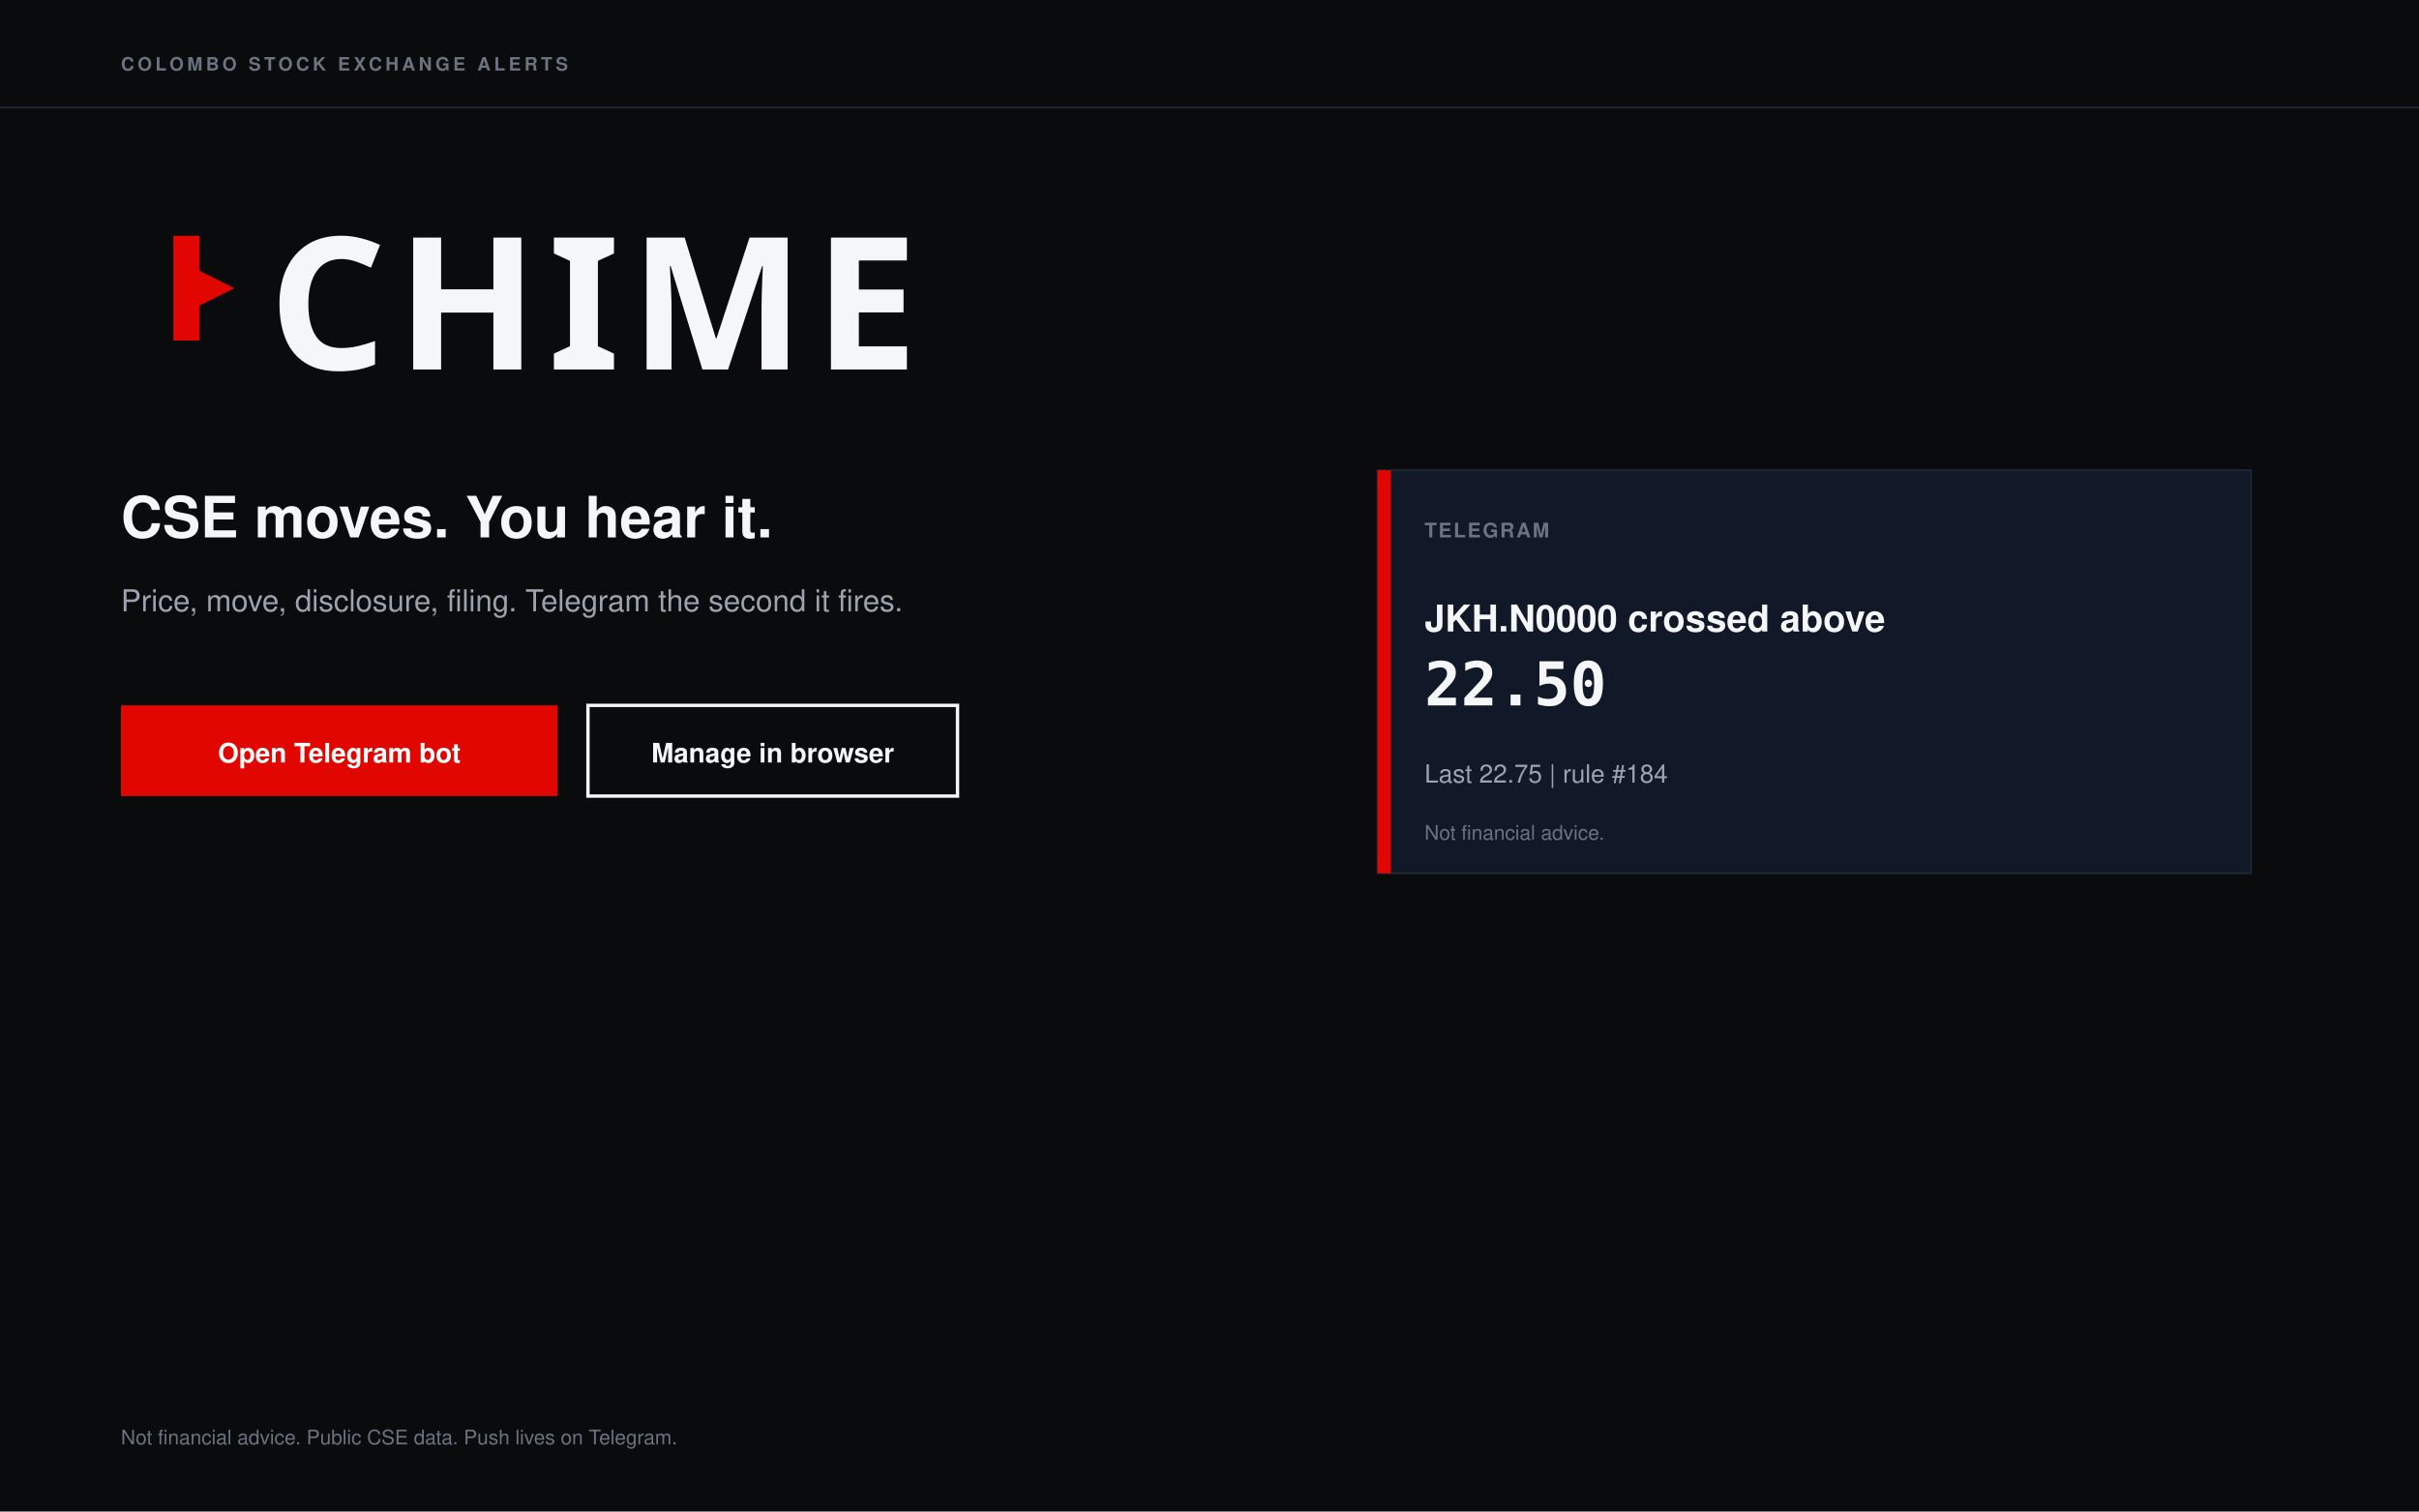
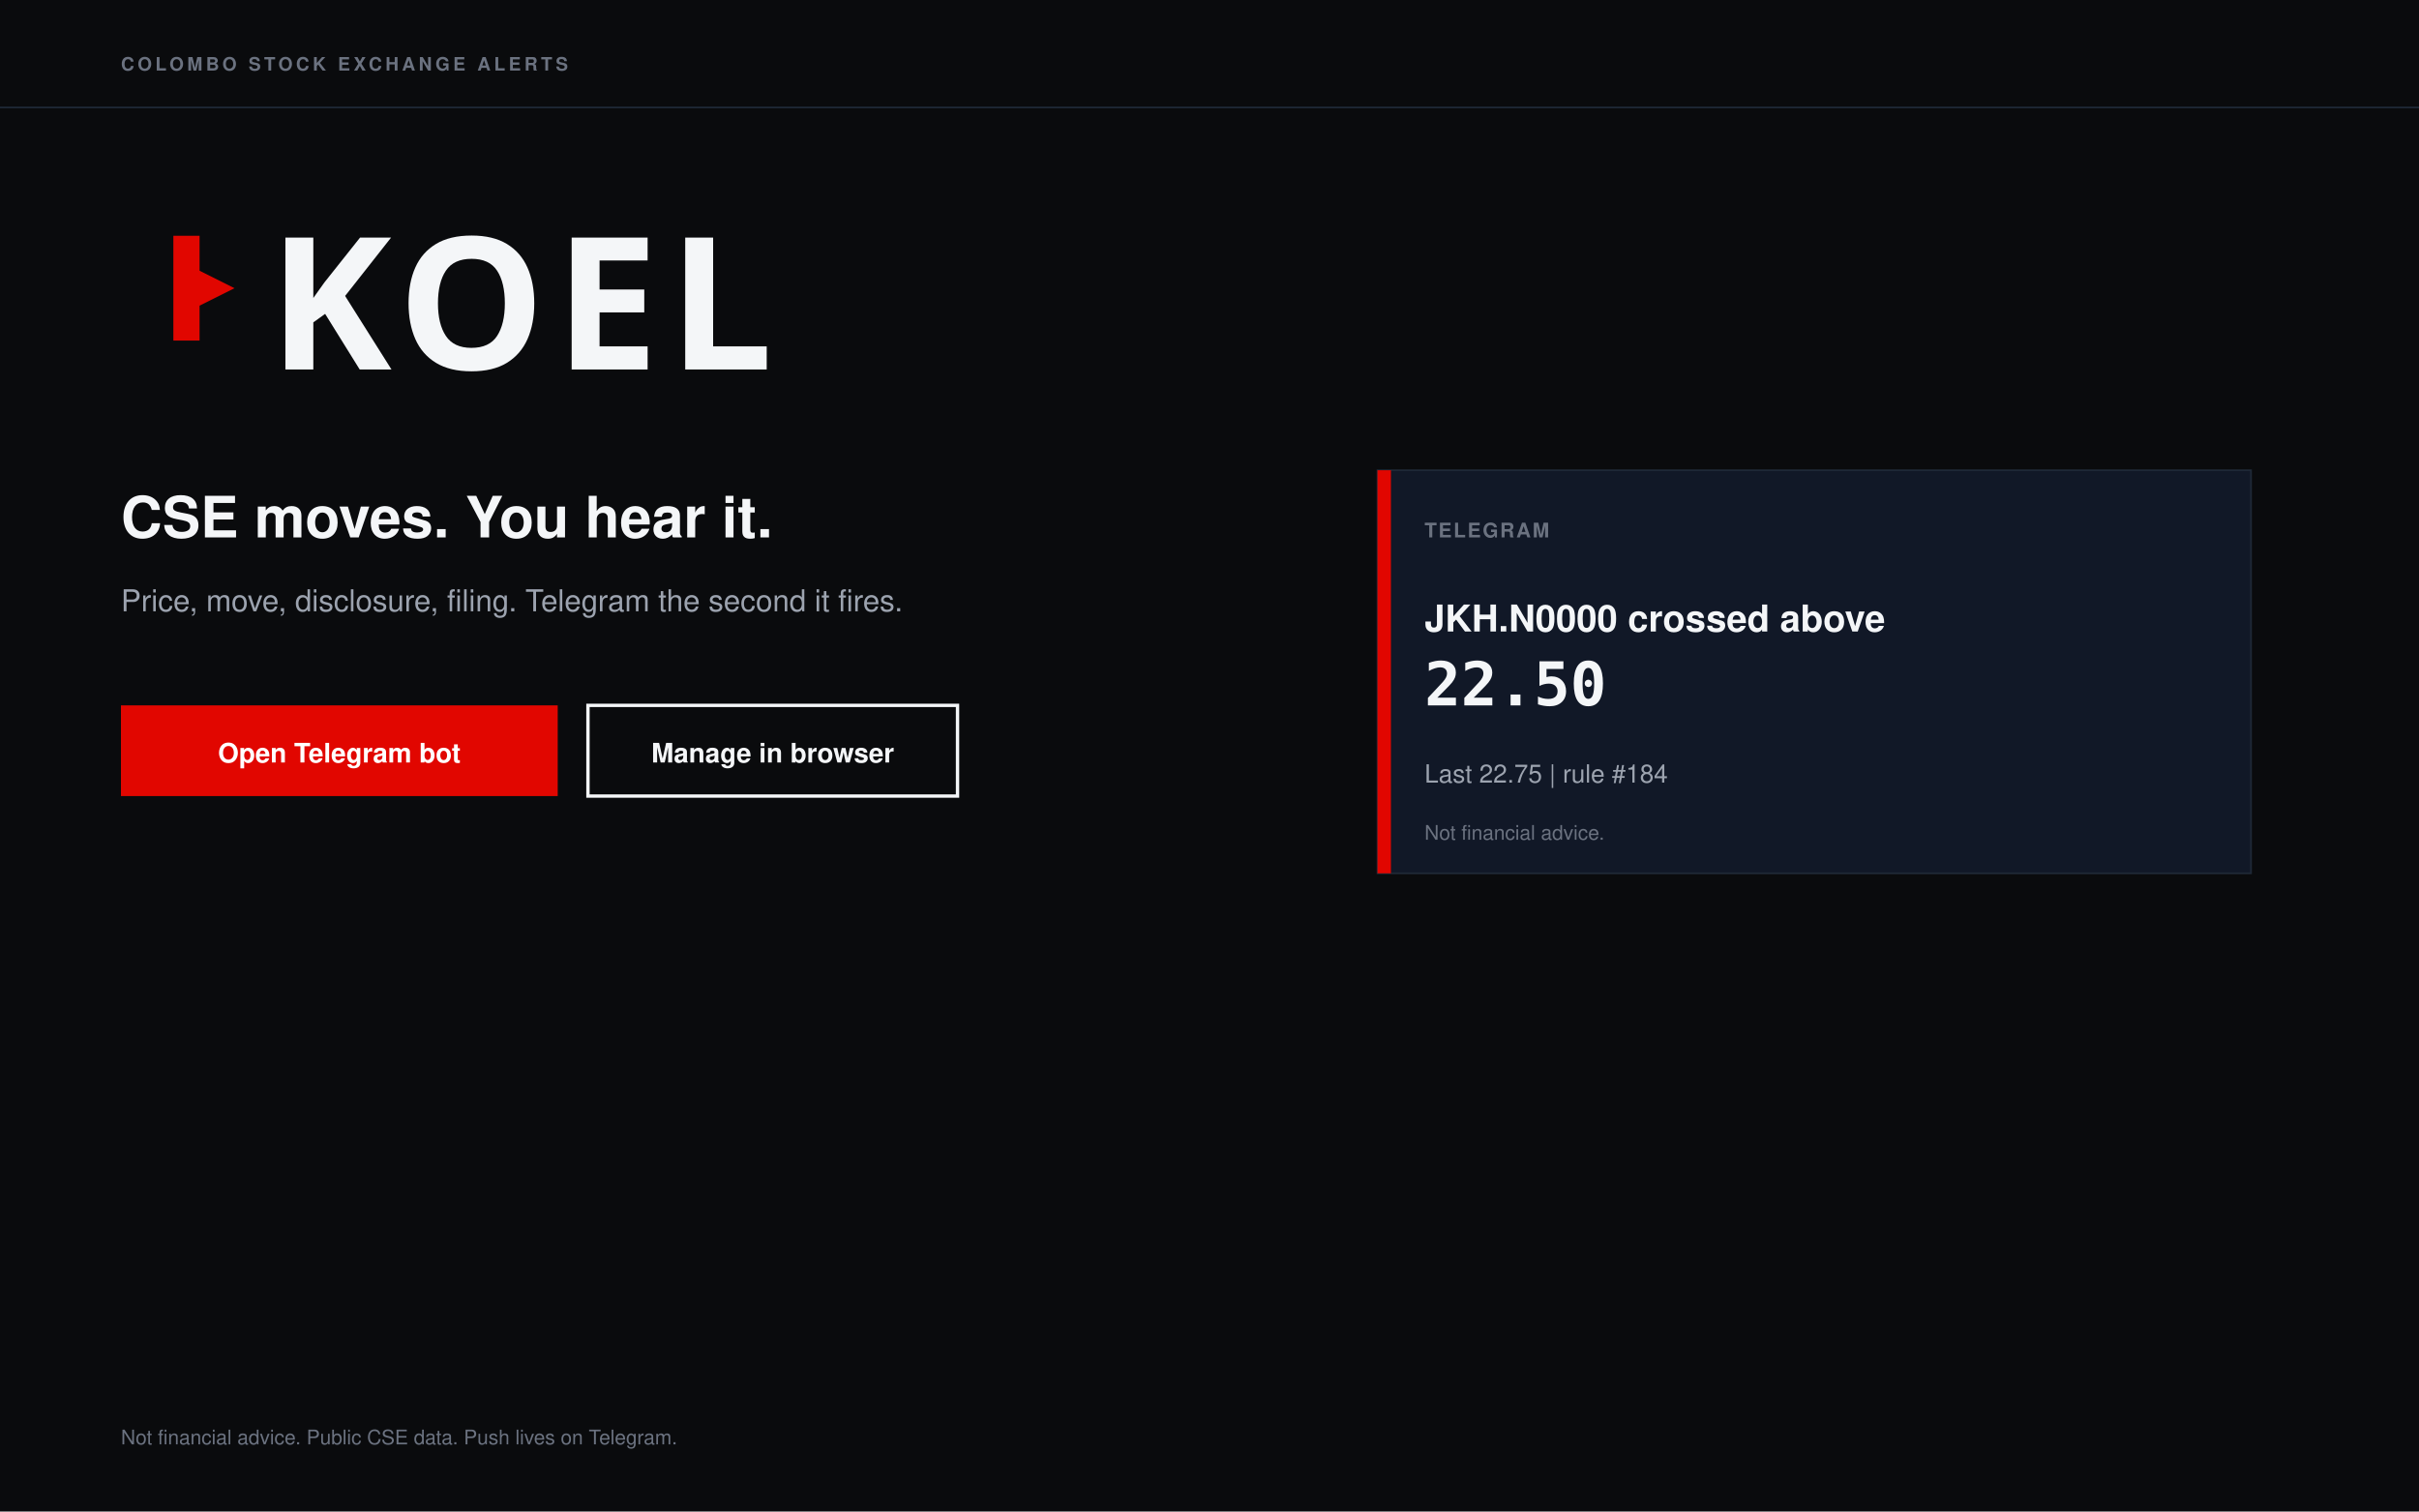
<svg xmlns="http://www.w3.org/2000/svg" viewBox="0 0 1440 900" role="img" aria-label="Wire Strike dark landing alt">
  <rect width="1440" height="900" fill="#0A0B0D" />
  <line x1="0" y1="64" x2="1440" y2="64" stroke="#1F2937" stroke-width="1" />
  <text x="72" y="42" font-family="Helvetica Neue, Helvetica, Arial, sans-serif" font-size="11" font-weight="600" letter-spacing="2" fill="#6B7280">COLOMBO STOCK EXCHANGE ALERTS</text>
  <path fill="#E10600" transform="translate(72 130) scale(2.6)" d="M12 4 H18 V12 L26 16 L18 20 V28 H12 Z" />
-   <text x="160" y="220" font-family="Arial Narrow, Helvetica Condensed, Impact, sans-serif" font-size="110" font-weight="700" letter-spacing="6" fill="#F4F6F8">CHIME</text>
+   <text x="160" y="220" font-family="Arial Narrow, Helvetica Condensed, Impact, sans-serif" font-size="110" font-weight="700" letter-spacing="6" fill="#F4F6F8">KOEL</text>
  <text x="72" y="320" font-family="Helvetica Neue, Helvetica, Arial, sans-serif" font-size="34" font-weight="600" fill="#F4F6F8">CSE moves. You hear it.</text>
  <text x="72" y="364" font-family="Helvetica Neue, Helvetica, Arial, sans-serif" font-size="18" fill="#9CA3AF">Price, move, disclosure, filing. Telegram the second it fires.</text>
  <rect x="72" y="420" width="260" height="54" fill="#E10600" />
  <text x="202" y="454" text-anchor="middle" font-family="Helvetica Neue, Helvetica, Arial, sans-serif" font-size="16" font-weight="700" fill="#FFFFFF">Open Telegram bot</text>
  <rect x="350" y="420" width="220" height="54" fill="none" stroke="#F4F6F8" stroke-width="2" />
  <text x="460" y="454" text-anchor="middle" font-family="Helvetica Neue, Helvetica, Arial, sans-serif" font-size="16" font-weight="600" fill="#F4F6F8">Manage in browser</text>
  <g transform="translate(820 280)">
    <rect width="520" height="240" fill="#111827" stroke="#1F2937" />
    <rect x="0" y="0" width="8" height="240" fill="#E10600" />
    <text x="28" y="40" font-family="Helvetica, Arial, sans-serif" font-size="12" font-weight="600" letter-spacing="1" fill="#6B7280">TELEGRAM</text>
    <text x="28" y="96" font-family="Helvetica Neue, Helvetica, Arial, sans-serif" font-size="22" font-weight="600" fill="#F4F6F8">JKH.N0000 crossed above</text>
    <text x="28" y="140" font-family="Menlo, Consolas, monospace" font-size="36" font-weight="700" fill="#F4F6F8">22.50</text>
    <text x="28" y="186" font-family="Helvetica, Arial, sans-serif" font-size="15" fill="#9CA3AF">Last 22.75   |   rule #184</text>
    <text x="28" y="220" font-family="Helvetica, Arial, sans-serif" font-size="12" fill="#6B7280">Not financial advice.</text>
  </g>
  <text x="72" y="860" font-family="Helvetica, Arial, sans-serif" font-size="12" fill="#6B7280">Not financial advice. Public CSE data. Push lives on Telegram.</text>
</svg>
